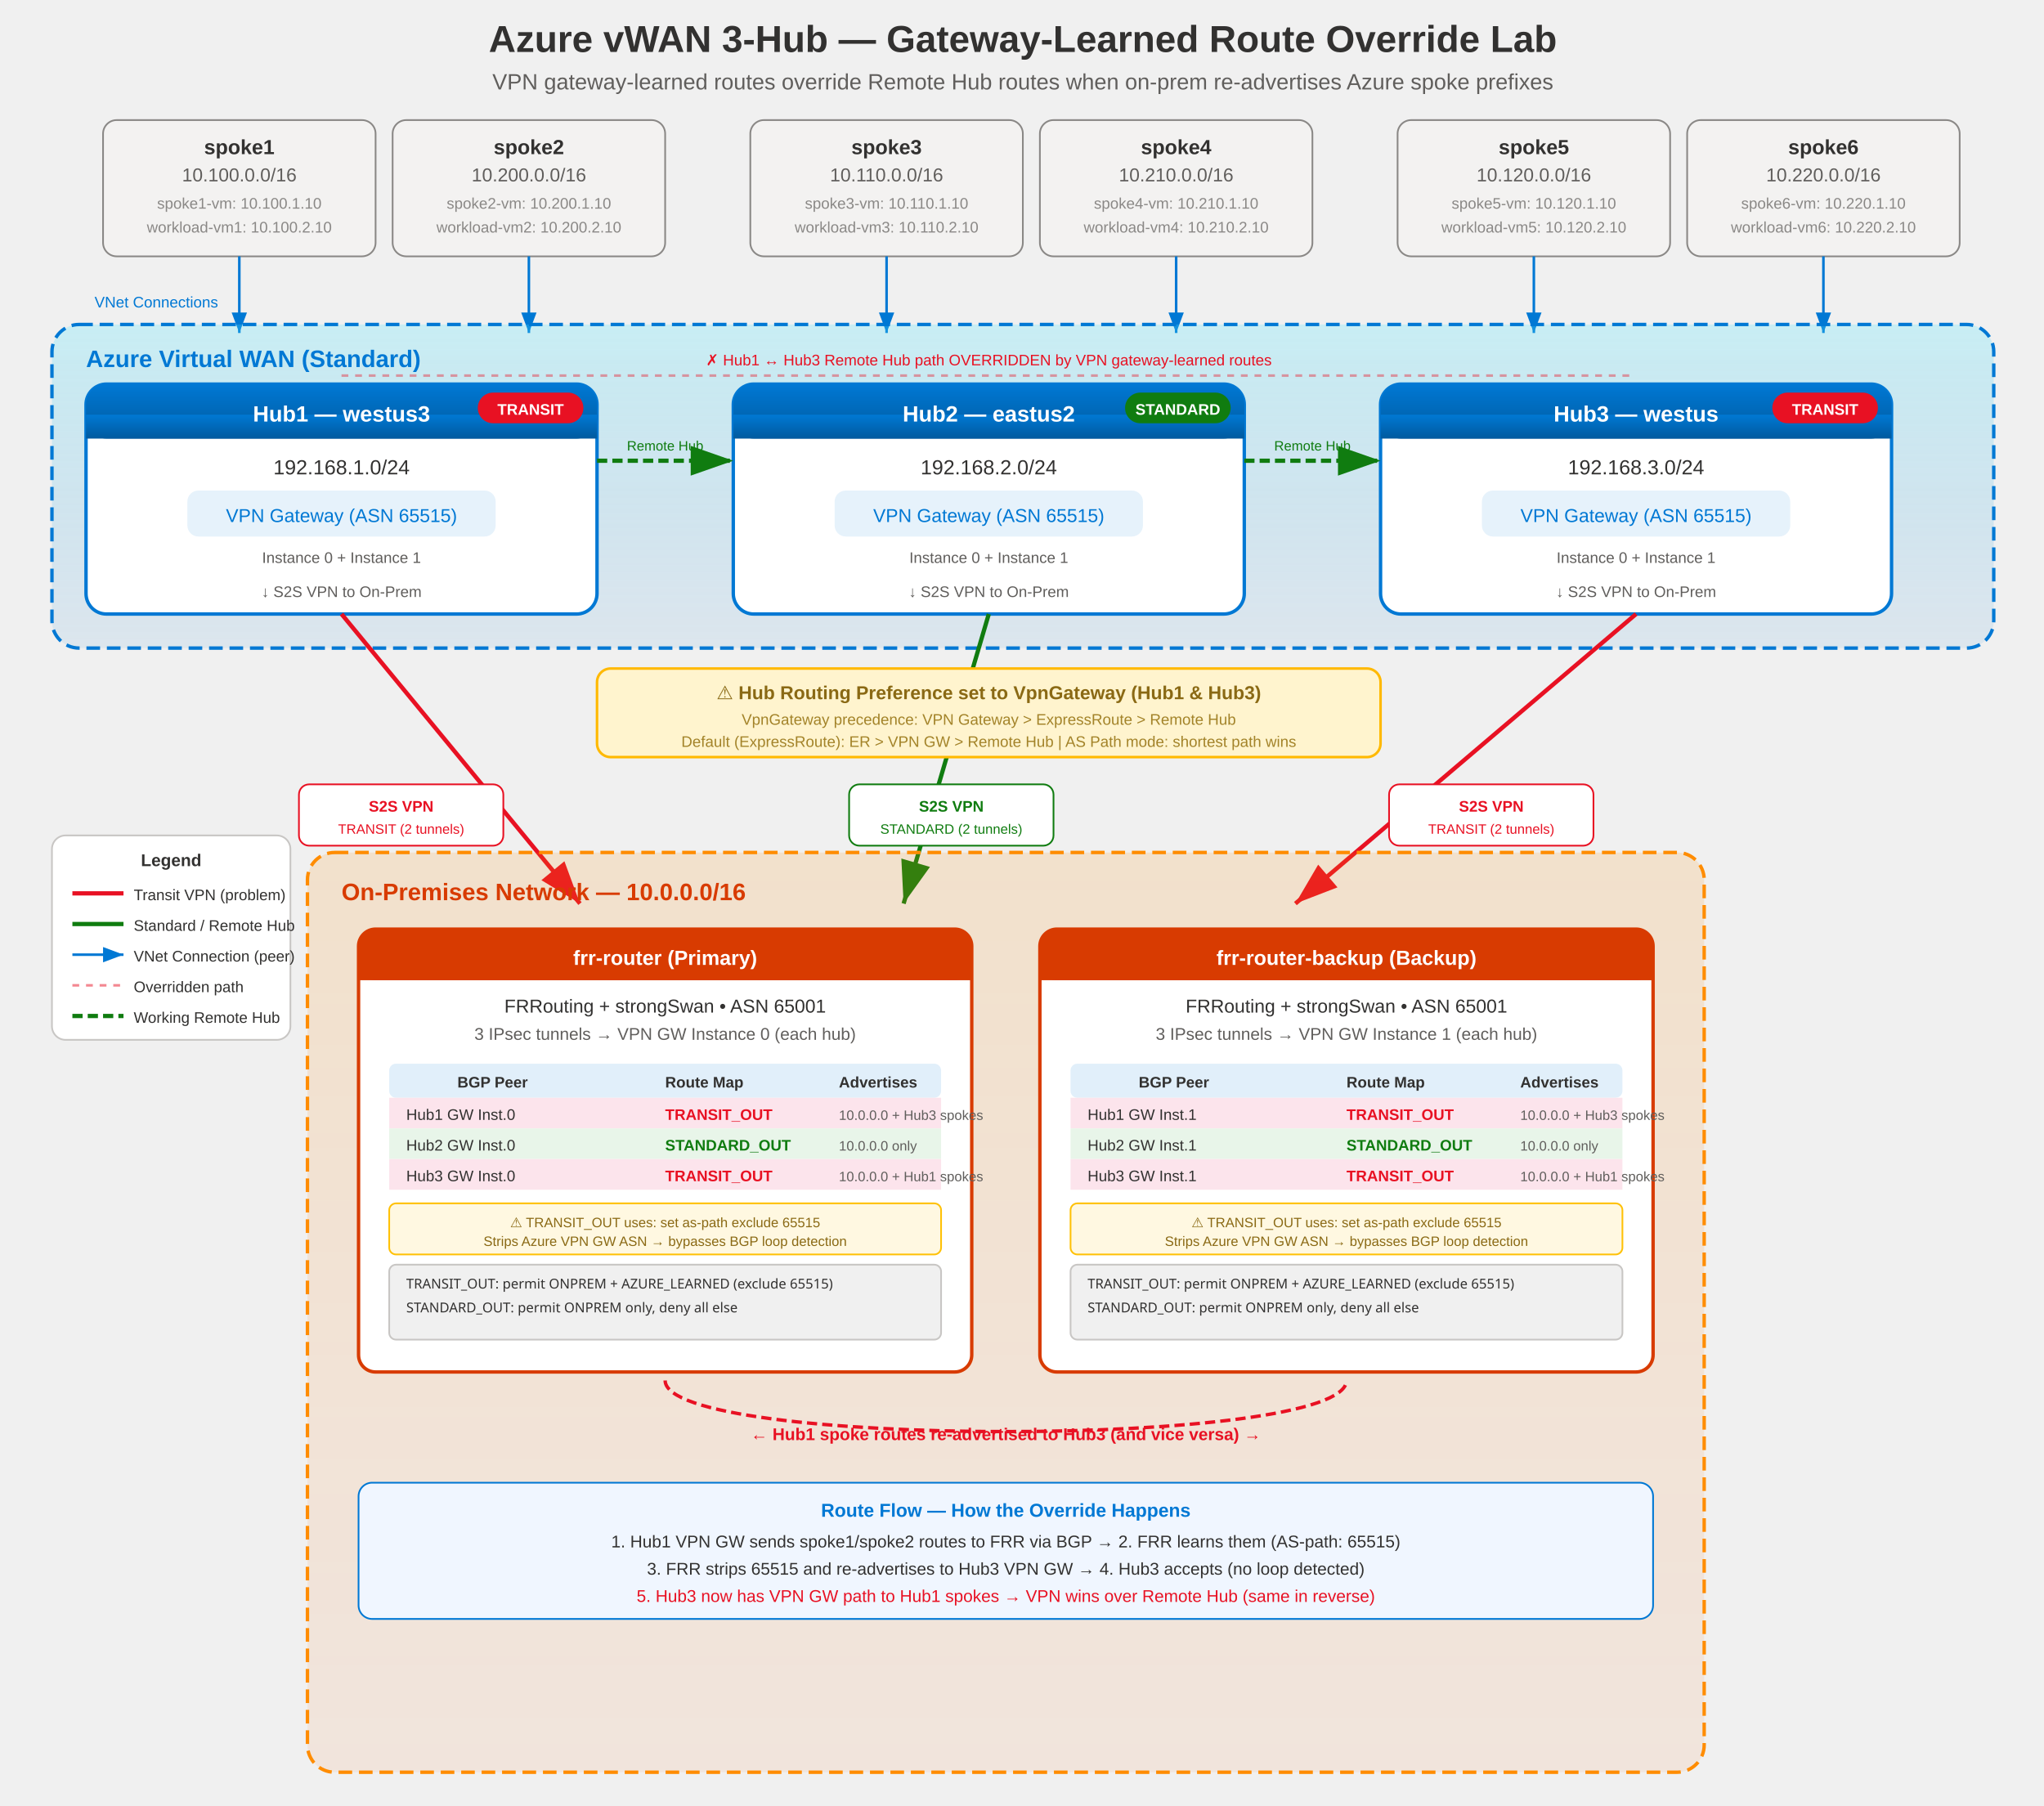
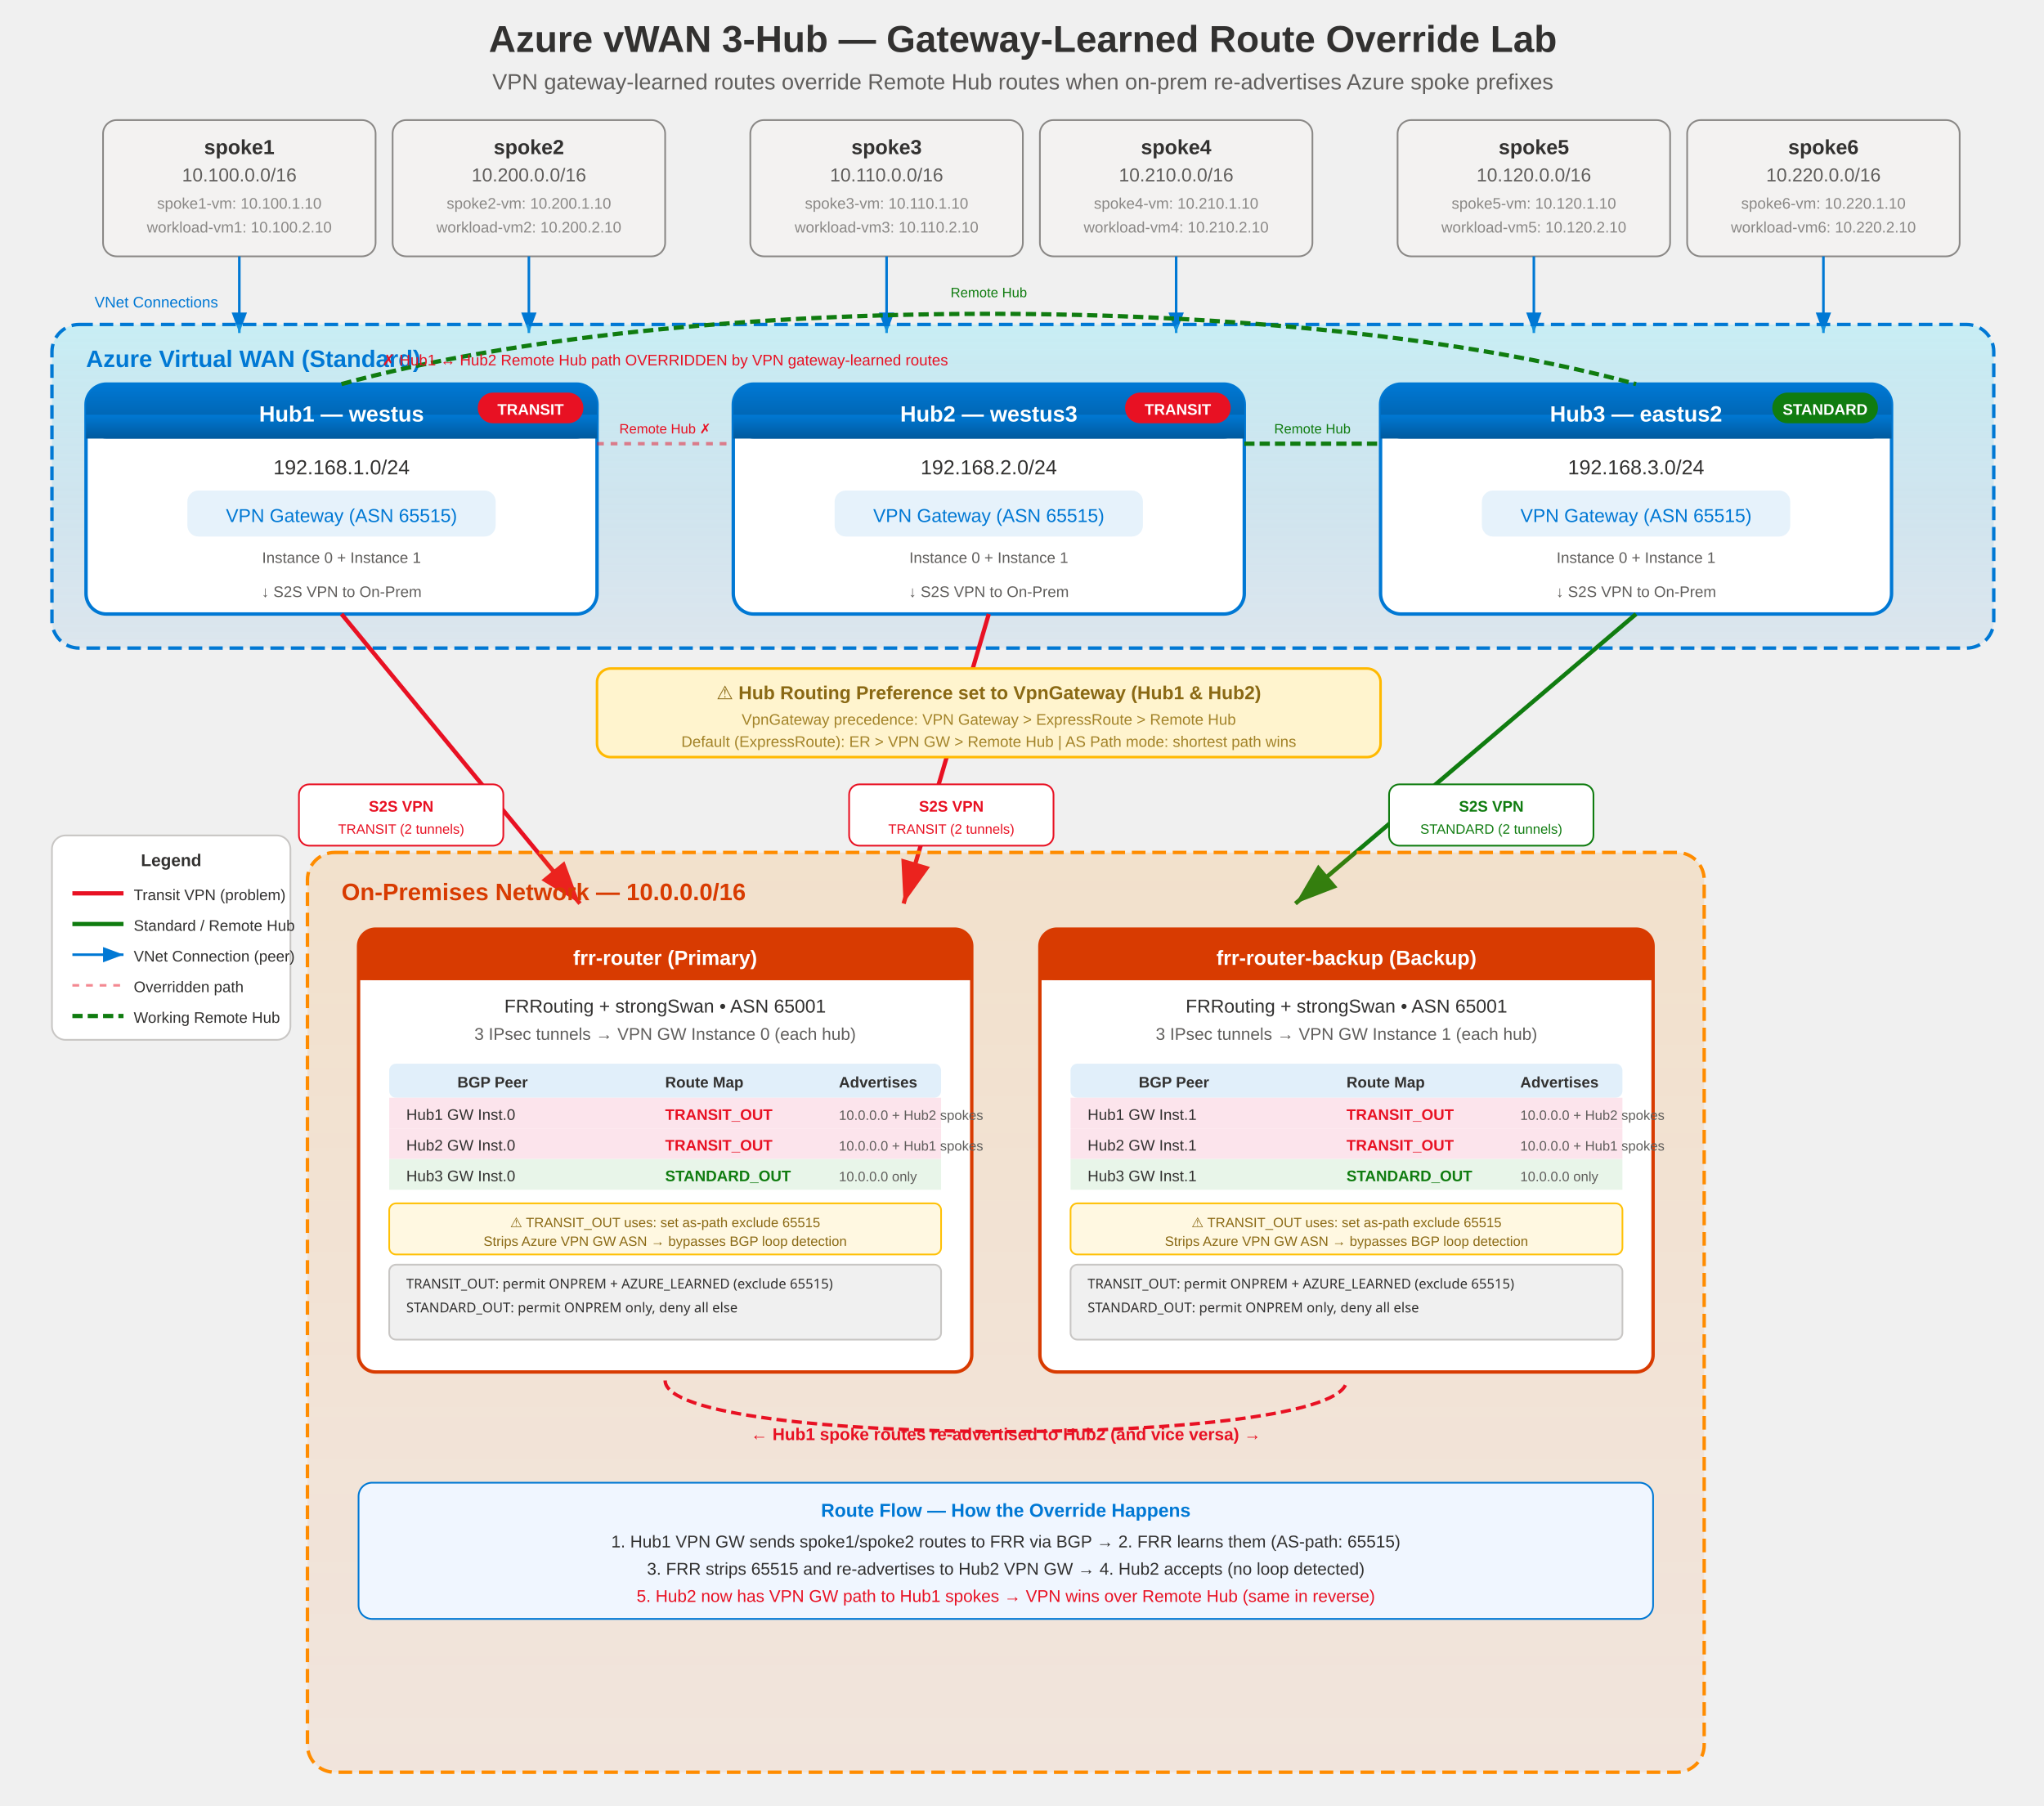
<svg xmlns="http://www.w3.org/2000/svg" version="1.1" width="1200" height="1060" viewBox="-0.5 -0.5 1200 1060" style="background-color: #ffffff;">
  <defs>
    <linearGradient id="azureBlue" x1="0%" y1="0%" x2="0%" y2="100%">
      <stop offset="0%" style="stop-color:#0078d4;stop-opacity:1" />
      <stop offset="100%" style="stop-color:#005a9e;stop-opacity:1" />
    </linearGradient>
    <linearGradient id="hubGrad" x1="0%" y1="0%" x2="0%" y2="100%">
      <stop offset="0%" style="stop-color:#50e6ff;stop-opacity:0.25" />
      <stop offset="100%" style="stop-color:#0078d4;stop-opacity:0.08" />
    </linearGradient>
    <linearGradient id="onpremGrad" x1="0%" y1="0%" x2="0%" y2="100%">
      <stop offset="0%" style="stop-color:#ff8c00;stop-opacity:0.15" />
      <stop offset="100%" style="stop-color:#ff6600;stop-opacity:0.08" />
    </linearGradient>
    <marker id="arrowTransit" markerWidth="10" markerHeight="7" refX="10" refY="3.5" orient="auto">
      <polygon points="0 0, 10 3.5, 0 7" fill="#e81123" />
    </marker>
    <marker id="arrowNormal" markerWidth="10" markerHeight="7" refX="10" refY="3.5" orient="auto">
      <polygon points="0 0, 10 3.5, 0 7" fill="#107c10" />
    </marker>
    <marker id="arrowBlue" markerWidth="8" markerHeight="6" refX="8" refY="3" orient="auto">
      <polygon points="0 0, 8 3, 0 6" fill="#0078d4" />
    </marker>
    <marker id="arrowBlueUp" markerWidth="8" markerHeight="6" refX="0" refY="3" orient="auto">
      <polygon points="8 0, 0 3, 8 6" fill="#0078d4" />
    </marker>
  </defs>
  <text x="600" y="30" text-anchor="middle" font-family="Segoe UI, Arial, sans-serif" font-size="22" font-weight="bold" fill="#323130">Azure vWAN 3-Hub — Gateway-Learned Route Override Lab</text>
  <text x="600" y="52" text-anchor="middle" font-family="Segoe UI, Arial, sans-serif" font-size="13" fill="#605e5c">VPN gateway-learned routes override Remote Hub routes when on-prem re-advertises Azure spoke prefixes</text>
  <rect x="60" y="70" width="160" height="80" rx="8" ry="8" fill="#f3f2f1" stroke="#8a8886" stroke-width="1" />
  <text x="140" y="90" text-anchor="middle" font-family="Segoe UI, Arial, sans-serif" font-size="12" font-weight="bold" fill="#323130">spoke1</text>
  <text x="140" y="106" text-anchor="middle" font-family="Segoe UI, Arial, sans-serif" font-size="11" fill="#605e5c">10.100.0.0/16</text>
  <text x="140" y="122" text-anchor="middle" font-family="Segoe UI, Arial, sans-serif" font-size="9" fill="#8a8886">spoke1-vm: 10.100.1.10</text>
  <text x="140" y="136" text-anchor="middle" font-family="Segoe UI, Arial, sans-serif" font-size="9" fill="#8a8886">workload-vm1: 10.100.2.10</text>
  <rect x="230" y="70" width="160" height="80" rx="8" ry="8" fill="#f3f2f1" stroke="#8a8886" stroke-width="1" />
  <text x="310" y="90" text-anchor="middle" font-family="Segoe UI, Arial, sans-serif" font-size="12" font-weight="bold" fill="#323130">spoke2</text>
  <text x="310" y="106" text-anchor="middle" font-family="Segoe UI, Arial, sans-serif" font-size="11" fill="#605e5c">10.200.0.0/16</text>
  <text x="310" y="122" text-anchor="middle" font-family="Segoe UI, Arial, sans-serif" font-size="9" fill="#8a8886">spoke2-vm: 10.200.1.10</text>
  <text x="310" y="136" text-anchor="middle" font-family="Segoe UI, Arial, sans-serif" font-size="9" fill="#8a8886">workload-vm2: 10.200.2.10</text>
  <rect x="440" y="70" width="160" height="80" rx="8" ry="8" fill="#f3f2f1" stroke="#8a8886" stroke-width="1" />
  <text x="520" y="90" text-anchor="middle" font-family="Segoe UI, Arial, sans-serif" font-size="12" font-weight="bold" fill="#323130">spoke3</text>
  <text x="520" y="106" text-anchor="middle" font-family="Segoe UI, Arial, sans-serif" font-size="11" fill="#605e5c">10.110.0.0/16</text>
  <text x="520" y="122" text-anchor="middle" font-family="Segoe UI, Arial, sans-serif" font-size="9" fill="#8a8886">spoke3-vm: 10.110.1.10</text>
  <text x="520" y="136" text-anchor="middle" font-family="Segoe UI, Arial, sans-serif" font-size="9" fill="#8a8886">workload-vm3: 10.110.2.10</text>
  <rect x="610" y="70" width="160" height="80" rx="8" ry="8" fill="#f3f2f1" stroke="#8a8886" stroke-width="1" />
  <text x="690" y="90" text-anchor="middle" font-family="Segoe UI, Arial, sans-serif" font-size="12" font-weight="bold" fill="#323130">spoke4</text>
  <text x="690" y="106" text-anchor="middle" font-family="Segoe UI, Arial, sans-serif" font-size="11" fill="#605e5c">10.210.0.0/16</text>
  <text x="690" y="122" text-anchor="middle" font-family="Segoe UI, Arial, sans-serif" font-size="9" fill="#8a8886">spoke4-vm: 10.210.1.10</text>
  <text x="690" y="136" text-anchor="middle" font-family="Segoe UI, Arial, sans-serif" font-size="9" fill="#8a8886">workload-vm4: 10.210.2.10</text>
  <rect x="820" y="70" width="160" height="80" rx="8" ry="8" fill="#f3f2f1" stroke="#8a8886" stroke-width="1" />
  <text x="900" y="90" text-anchor="middle" font-family="Segoe UI, Arial, sans-serif" font-size="12" font-weight="bold" fill="#323130">spoke5</text>
  <text x="900" y="106" text-anchor="middle" font-family="Segoe UI, Arial, sans-serif" font-size="11" fill="#605e5c">10.120.0.0/16</text>
  <text x="900" y="122" text-anchor="middle" font-family="Segoe UI, Arial, sans-serif" font-size="9" fill="#8a8886">spoke5-vm: 10.120.1.10</text>
  <text x="900" y="136" text-anchor="middle" font-family="Segoe UI, Arial, sans-serif" font-size="9" fill="#8a8886">workload-vm5: 10.120.2.10</text>
  <rect x="990" y="70" width="160" height="80" rx="8" ry="8" fill="#f3f2f1" stroke="#8a8886" stroke-width="1" />
  <text x="1070" y="90" text-anchor="middle" font-family="Segoe UI, Arial, sans-serif" font-size="12" font-weight="bold" fill="#323130">spoke6</text>
  <text x="1070" y="106" text-anchor="middle" font-family="Segoe UI, Arial, sans-serif" font-size="11" fill="#605e5c">10.220.0.0/16</text>
  <text x="1070" y="122" text-anchor="middle" font-family="Segoe UI, Arial, sans-serif" font-size="9" fill="#8a8886">spoke6-vm: 10.220.1.10</text>
  <text x="1070" y="136" text-anchor="middle" font-family="Segoe UI, Arial, sans-serif" font-size="9" fill="#8a8886">workload-vm6: 10.220.2.10</text>
  <line x1="140" y1="150" x2="140" y2="195" stroke="#0078d4" stroke-width="1.5" marker-end="url(#arrowBlue)" />
  <line x1="310" y1="150" x2="310" y2="195" stroke="#0078d4" stroke-width="1.5" marker-end="url(#arrowBlue)" />
  <line x1="520" y1="150" x2="520" y2="195" stroke="#0078d4" stroke-width="1.5" marker-end="url(#arrowBlue)" />
  <line x1="690" y1="150" x2="690" y2="195" stroke="#0078d4" stroke-width="1.5" marker-end="url(#arrowBlue)" />
  <line x1="900" y1="150" x2="900" y2="195" stroke="#0078d4" stroke-width="1.5" marker-end="url(#arrowBlue)" />
  <line x1="1070" y1="150" x2="1070" y2="195" stroke="#0078d4" stroke-width="1.5" marker-end="url(#arrowBlue)" />
  <text x="55" y="180" font-family="Segoe UI, Arial, sans-serif" font-size="9" fill="#0078d4">VNet Connections</text>
  <rect x="30" y="190" width="1140" height="190" rx="16" ry="16" fill="url(#hubGrad)" stroke="#0078d4" stroke-width="2" stroke-dasharray="8,4" />
  <text x="50" y="215" font-family="Segoe UI, Arial, sans-serif" font-size="14" font-weight="bold" fill="#0078d4">Azure Virtual WAN (Standard)</text>
  <rect x="50" y="225" width="300" height="135" rx="12" ry="12" fill="#ffffff" stroke="#0078d4" stroke-width="2" />
  <rect x="50" y="225" width="300" height="32" rx="12" ry="12" fill="url(#azureBlue)" />
  <rect x="50" y="243" width="300" height="14" fill="url(#azureBlue)" />
-   <text x="200" y="247" text-anchor="middle" font-family="Segoe UI, Arial, sans-serif" font-size="13" font-weight="bold" fill="#ffffff">Hub1 — westus3</text>
+   <text x="200" y="247" text-anchor="middle" font-family="Segoe UI, Arial, sans-serif" font-size="13" font-weight="bold" fill="#ffffff">Hub1 — westus</text>
  <rect x="280" y="230" width="62" height="18" rx="9" ry="9" fill="#e81123" />
  <text x="311" y="243" text-anchor="middle" font-family="Segoe UI, Arial, sans-serif" font-size="9" font-weight="bold" fill="#ffffff">TRANSIT</text>
  <text x="200" y="278" text-anchor="middle" font-family="Segoe UI, Arial, sans-serif" font-size="12" fill="#323130">192.168.1.0/24</text>
  <rect x="110" y="288" width="180" height="26" rx="6" ry="6" fill="#0078d4" opacity="0.1" stroke="#0078d4" stroke-width="1" />
  <text x="200" y="306" text-anchor="middle" font-family="Segoe UI, Arial, sans-serif" font-size="11" fill="#0078d4">VPN Gateway (ASN 65515)</text>
  <text x="200" y="330" text-anchor="middle" font-family="Segoe UI, Arial, sans-serif" font-size="9" fill="#605e5c">Instance 0 + Instance 1</text>
  <text x="200" y="350" text-anchor="middle" font-family="Segoe UI, Arial, sans-serif" font-size="9" fill="#605e5c">↓ S2S VPN to On-Prem</text>
  <rect x="430" y="225" width="300" height="135" rx="12" ry="12" fill="#ffffff" stroke="#0078d4" stroke-width="2" />
  <rect x="430" y="225" width="300" height="32" rx="12" ry="12" fill="url(#azureBlue)" />
  <rect x="430" y="243" width="300" height="14" fill="url(#azureBlue)" />
-   <text x="580" y="247" text-anchor="middle" font-family="Segoe UI, Arial, sans-serif" font-size="13" font-weight="bold" fill="#ffffff">Hub2 — eastus2</text>
-   <rect x="660" y="230" width="62" height="18" rx="9" ry="9" fill="#107c10" />
-   <text x="691" y="243" text-anchor="middle" font-family="Segoe UI, Arial, sans-serif" font-size="9" font-weight="bold" fill="#ffffff">STANDARD</text>
+   <text x="580" y="247" text-anchor="middle" font-family="Segoe UI, Arial, sans-serif" font-size="13" font-weight="bold" fill="#ffffff">Hub2 — westus3</text>
+   <rect x="660" y="230" width="62" height="18" rx="9" ry="9" fill="#e81123" />
+   <text x="691" y="243" text-anchor="middle" font-family="Segoe UI, Arial, sans-serif" font-size="9" font-weight="bold" fill="#ffffff">TRANSIT</text>
  <text x="580" y="278" text-anchor="middle" font-family="Segoe UI, Arial, sans-serif" font-size="12" fill="#323130">192.168.2.0/24</text>
  <rect x="490" y="288" width="180" height="26" rx="6" ry="6" fill="#0078d4" opacity="0.1" stroke="#0078d4" stroke-width="1" />
  <text x="580" y="306" text-anchor="middle" font-family="Segoe UI, Arial, sans-serif" font-size="11" fill="#0078d4">VPN Gateway (ASN 65515)</text>
  <text x="580" y="330" text-anchor="middle" font-family="Segoe UI, Arial, sans-serif" font-size="9" fill="#605e5c">Instance 0 + Instance 1</text>
  <text x="580" y="350" text-anchor="middle" font-family="Segoe UI, Arial, sans-serif" font-size="9" fill="#605e5c">↓ S2S VPN to On-Prem</text>
  <rect x="810" y="225" width="300" height="135" rx="12" ry="12" fill="#ffffff" stroke="#0078d4" stroke-width="2" />
  <rect x="810" y="225" width="300" height="32" rx="12" ry="12" fill="url(#azureBlue)" />
  <rect x="810" y="243" width="300" height="14" fill="url(#azureBlue)" />
-   <text x="960" y="247" text-anchor="middle" font-family="Segoe UI, Arial, sans-serif" font-size="13" font-weight="bold" fill="#ffffff">Hub3 — westus</text>
-   <rect x="1040" y="230" width="62" height="18" rx="9" ry="9" fill="#e81123" />
-   <text x="1071" y="243" text-anchor="middle" font-family="Segoe UI, Arial, sans-serif" font-size="9" font-weight="bold" fill="#ffffff">TRANSIT</text>
+   <text x="960" y="247" text-anchor="middle" font-family="Segoe UI, Arial, sans-serif" font-size="13" font-weight="bold" fill="#ffffff">Hub3 — eastus2</text>
+   <rect x="1040" y="230" width="62" height="18" rx="9" ry="9" fill="#107c10" />
+   <text x="1071" y="243" text-anchor="middle" font-family="Segoe UI, Arial, sans-serif" font-size="9" font-weight="bold" fill="#ffffff">STANDARD</text>
  <text x="960" y="278" text-anchor="middle" font-family="Segoe UI, Arial, sans-serif" font-size="12" fill="#323130">192.168.3.0/24</text>
  <rect x="870" y="288" width="180" height="26" rx="6" ry="6" fill="#0078d4" opacity="0.1" stroke="#0078d4" stroke-width="1" />
  <text x="960" y="306" text-anchor="middle" font-family="Segoe UI, Arial, sans-serif" font-size="11" fill="#0078d4">VPN Gateway (ASN 65515)</text>
  <text x="960" y="330" text-anchor="middle" font-family="Segoe UI, Arial, sans-serif" font-size="9" fill="#605e5c">Instance 0 + Instance 1</text>
  <text x="960" y="350" text-anchor="middle" font-family="Segoe UI, Arial, sans-serif" font-size="9" fill="#605e5c">↓ S2S VPN to On-Prem</text>
-   <line x1="350" y1="270" x2="430" y2="270" stroke="#107c10" stroke-width="2.5" stroke-dasharray="6,3" marker-end="url(#arrowNormal)" />
-   <text x="390" y="264" text-anchor="middle" font-family="Segoe UI, Arial, sans-serif" font-size="8" fill="#107c10">Remote Hub</text>
-   <line x1="730" y1="270" x2="810" y2="270" stroke="#107c10" stroke-width="2.5" stroke-dasharray="6,3" marker-end="url(#arrowNormal)" />
-   <text x="770" y="264" text-anchor="middle" font-family="Segoe UI, Arial, sans-serif" font-size="8" fill="#107c10">Remote Hub</text>
-   <line x1="200" y1="220" x2="960" y2="220" stroke="#e81123" stroke-width="1.5" stroke-dasharray="4,4" opacity="0.4" />
-   <text x="580" y="214" text-anchor="middle" font-family="Segoe UI, Arial, sans-serif" font-size="9" fill="#e81123">✗ Hub1 ↔ Hub3 Remote Hub path OVERRIDDEN by VPN gateway-learned routes</text>
+   <line x1="350" y1="260" x2="430" y2="260" stroke="#e81123" stroke-width="2" stroke-dasharray="4,4" opacity="0.5" />
+   <text x="390" y="254" text-anchor="middle" font-family="Segoe UI, Arial, sans-serif" font-size="8" fill="#e81123">Remote Hub ✗</text>
+   <line x1="730" y1="260" x2="810" y2="260" stroke="#107c10" stroke-width="2.5" stroke-dasharray="6,3" />
+   <text x="770" y="254" text-anchor="middle" font-family="Segoe UI, Arial, sans-serif" font-size="8" fill="#107c10">Remote Hub</text>
+   <path d="M 200 225 C 400 170, 760 170, 960 225" fill="none" stroke="#107c10" stroke-width="2.5" stroke-dasharray="6,3" />
+   <text x="580" y="174" text-anchor="middle" font-family="Segoe UI, Arial, sans-serif" font-size="8" fill="#107c10">Remote Hub</text>
+   <text x="390" y="214" text-anchor="middle" font-family="Segoe UI, Arial, sans-serif" font-size="9" fill="#e81123">✗ Hub1 ↔ Hub2 Remote Hub path OVERRIDDEN by VPN gateway-learned routes</text>
  <line x1="200" y1="360" x2="340" y2="530" stroke="#e81123" stroke-width="2.5" marker-end="url(#arrowTransit)" />
  <rect x="175" y="460" width="120" height="36" rx="6" ry="6" fill="#ffffff" stroke="#e81123" stroke-width="1" />
  <text x="235" y="476" text-anchor="middle" font-family="Segoe UI, Arial, sans-serif" font-size="9" font-weight="bold" fill="#e81123">S2S VPN</text>
  <text x="235" y="489" text-anchor="middle" font-family="Segoe UI, Arial, sans-serif" font-size="8" fill="#e81123">TRANSIT (2 tunnels)</text>
-   <line x1="580" y1="360" x2="530" y2="530" stroke="#107c10" stroke-width="2.5" marker-end="url(#arrowNormal)" />
-   <rect x="498" y="460" width="120" height="36" rx="6" ry="6" fill="#ffffff" stroke="#107c10" stroke-width="1" />
-   <text x="558" y="476" text-anchor="middle" font-family="Segoe UI, Arial, sans-serif" font-size="9" font-weight="bold" fill="#107c10">S2S VPN</text>
-   <text x="558" y="489" text-anchor="middle" font-family="Segoe UI, Arial, sans-serif" font-size="8" fill="#107c10">STANDARD (2 tunnels)</text>
-   <line x1="960" y1="360" x2="760" y2="530" stroke="#e81123" stroke-width="2.5" marker-end="url(#arrowTransit)" />
-   <rect x="815" y="460" width="120" height="36" rx="6" ry="6" fill="#ffffff" stroke="#e81123" stroke-width="1" />
-   <text x="875" y="476" text-anchor="middle" font-family="Segoe UI, Arial, sans-serif" font-size="9" font-weight="bold" fill="#e81123">S2S VPN</text>
-   <text x="875" y="489" text-anchor="middle" font-family="Segoe UI, Arial, sans-serif" font-size="8" fill="#e81123">TRANSIT (2 tunnels)</text>
+   <line x1="580" y1="360" x2="530" y2="530" stroke="#e81123" stroke-width="2.5" marker-end="url(#arrowTransit)" />
+   <rect x="498" y="460" width="120" height="36" rx="6" ry="6" fill="#ffffff" stroke="#e81123" stroke-width="1" />
+   <text x="558" y="476" text-anchor="middle" font-family="Segoe UI, Arial, sans-serif" font-size="9" font-weight="bold" fill="#e81123">S2S VPN</text>
+   <text x="558" y="489" text-anchor="middle" font-family="Segoe UI, Arial, sans-serif" font-size="8" fill="#e81123">TRANSIT (2 tunnels)</text>
+   <line x1="960" y1="360" x2="760" y2="530" stroke="#107c10" stroke-width="2.5" marker-end="url(#arrowNormal)" />
+   <rect x="815" y="460" width="120" height="36" rx="6" ry="6" fill="#ffffff" stroke="#107c10" stroke-width="1" />
+   <text x="875" y="476" text-anchor="middle" font-family="Segoe UI, Arial, sans-serif" font-size="9" font-weight="bold" fill="#107c10">S2S VPN</text>
+   <text x="875" y="489" text-anchor="middle" font-family="Segoe UI, Arial, sans-serif" font-size="8" fill="#107c10">STANDARD (2 tunnels)</text>
  <rect x="350" y="392" width="460" height="52" rx="8" ry="8" fill="#fff4ce" stroke="#ffb900" stroke-width="1.5" />
-   <text x="580" y="410" text-anchor="middle" font-family="Segoe UI, Arial, sans-serif" font-size="11" font-weight="bold" fill="#8a6914">⚠ Hub Routing Preference set to VpnGateway (Hub1 &amp; Hub3)</text>
+   <text x="580" y="410" text-anchor="middle" font-family="Segoe UI, Arial, sans-serif" font-size="11" font-weight="bold" fill="#8a6914">⚠ Hub Routing Preference set to VpnGateway (Hub1 &amp; Hub2)</text>
  <text x="580" y="425" text-anchor="middle" font-family="Segoe UI, Arial, sans-serif" font-size="9" fill="#a38329">VpnGateway precedence: VPN Gateway &gt; ExpressRoute &gt; Remote Hub</text>
  <text x="580" y="438" text-anchor="middle" font-family="Segoe UI, Arial, sans-serif" font-size="9" fill="#a38329">Default (ExpressRoute): ER &gt; VPN GW &gt; Remote Hub  |  AS Path mode: shortest path wins</text>
  <rect x="180" y="500" width="820" height="540" rx="16" ry="16" fill="url(#onpremGrad)" stroke="#ff8c00" stroke-width="2" stroke-dasharray="8,4" />
  <text x="200" y="528" font-family="Segoe UI, Arial, sans-serif" font-size="14" font-weight="bold" fill="#d83b01">On-Premises Network — 10.0.0.0/16</text>
  <rect x="210" y="545" width="360" height="260" rx="10" ry="10" fill="#ffffff" stroke="#d83b01" stroke-width="2" />
  <rect x="210" y="545" width="360" height="30" rx="10" ry="10" fill="#d83b01" />
  <rect x="210" y="561" width="360" height="14" fill="#d83b01" />
  <text x="390" y="566" text-anchor="middle" font-family="Segoe UI, Arial, sans-serif" font-size="12" font-weight="bold" fill="#ffffff">frr-router (Primary)</text>
  <text x="390" y="594" text-anchor="middle" font-family="Segoe UI, Arial, sans-serif" font-size="11" fill="#323130">FRRouting + strongSwan  •  ASN 65001</text>
  <text x="390" y="610" text-anchor="middle" font-family="Segoe UI, Arial, sans-serif" font-size="10" fill="#605e5c">3 IPsec tunnels → VPN GW Instance 0 (each hub)</text>
  <rect x="228" y="624" width="324" height="20" rx="4" ry="4" fill="#0078d4" opacity="0.12" />
  <text x="268" y="638" font-family="Segoe UI, Arial, sans-serif" font-size="9" font-weight="bold" fill="#323130">BGP Peer</text>
  <text x="390" y="638" font-family="Segoe UI, Arial, sans-serif" font-size="9" font-weight="bold" fill="#323130">Route Map</text>
  <text x="492" y="638" font-family="Segoe UI, Arial, sans-serif" font-size="9" font-weight="bold" fill="#323130">Advertises</text>
  <rect x="228" y="644" width="324" height="18" fill="#fce4ec" />
  <text x="238" y="657" font-family="Segoe UI, Arial, sans-serif" font-size="9" fill="#323130">Hub1 GW Inst.0</text>
  <text x="390" y="657" font-family="Segoe UI, Arial, sans-serif" font-size="9" font-weight="bold" fill="#e81123">TRANSIT_OUT</text>
-   <text x="492" y="657" font-family="Segoe UI, Arial, sans-serif" font-size="8" fill="#605e5c">10.0.0.0 + Hub3 spokes</text>
-   <rect x="228" y="662" width="324" height="18" fill="#e8f5e9" />
+   <text x="492" y="657" font-family="Segoe UI, Arial, sans-serif" font-size="8" fill="#605e5c">10.0.0.0 + Hub2 spokes</text>
+   <rect x="228" y="662" width="324" height="18" fill="#fce4ec" />
  <text x="238" y="675" font-family="Segoe UI, Arial, sans-serif" font-size="9" fill="#323130">Hub2 GW Inst.0</text>
-   <text x="390" y="675" font-family="Segoe UI, Arial, sans-serif" font-size="9" font-weight="bold" fill="#107c10">STANDARD_OUT</text>
-   <text x="492" y="675" font-family="Segoe UI, Arial, sans-serif" font-size="8" fill="#605e5c">10.0.0.0 only</text>
-   <rect x="228" y="680" width="324" height="18" fill="#fce4ec" />
+   <text x="390" y="675" font-family="Segoe UI, Arial, sans-serif" font-size="9" font-weight="bold" fill="#e81123">TRANSIT_OUT</text>
+   <text x="492" y="675" font-family="Segoe UI, Arial, sans-serif" font-size="8" fill="#605e5c">10.0.0.0 + Hub1 spokes</text>
+   <rect x="228" y="680" width="324" height="18" fill="#e8f5e9" />
  <text x="238" y="693" font-family="Segoe UI, Arial, sans-serif" font-size="9" fill="#323130">Hub3 GW Inst.0</text>
-   <text x="390" y="693" font-family="Segoe UI, Arial, sans-serif" font-size="9" font-weight="bold" fill="#e81123">TRANSIT_OUT</text>
-   <text x="492" y="693" font-family="Segoe UI, Arial, sans-serif" font-size="8" fill="#605e5c">10.0.0.0 + Hub1 spokes</text>
+   <text x="390" y="693" font-family="Segoe UI, Arial, sans-serif" font-size="9" font-weight="bold" fill="#107c10">STANDARD_OUT</text>
+   <text x="492" y="693" font-family="Segoe UI, Arial, sans-serif" font-size="8" fill="#605e5c">10.0.0.0 only</text>
  <rect x="228" y="706" width="324" height="30" rx="4" ry="4" fill="#fff8e1" stroke="#ffc107" stroke-width="1" />
  <text x="390" y="720" text-anchor="middle" font-family="Segoe UI, Arial, sans-serif" font-size="8" fill="#8a6914">⚠ TRANSIT_OUT uses: set as-path exclude 65515</text>
  <text x="390" y="731" text-anchor="middle" font-family="Segoe UI, Arial, sans-serif" font-size="8" fill="#8a6914">Strips Azure VPN GW ASN → bypasses BGP loop detection</text>
  <rect x="228" y="742" width="324" height="44" rx="4" ry="4" fill="#f0f0f0" stroke="#c8c6c4" stroke-width="1" />
  <text x="238" y="756" font-family="Segoe UI, Consolas, monospace" font-size="8" fill="#323130">TRANSIT_OUT:  permit ONPREM + AZURE_LEARNED (exclude 65515)</text>
  <text x="238" y="770" font-family="Segoe UI, Consolas, monospace" font-size="8" fill="#323130">STANDARD_OUT: permit ONPREM only, deny all else</text>
  <rect x="610" y="545" width="360" height="260" rx="10" ry="10" fill="#ffffff" stroke="#d83b01" stroke-width="2" />
  <rect x="610" y="545" width="360" height="30" rx="10" ry="10" fill="#d83b01" />
  <rect x="610" y="561" width="360" height="14" fill="#d83b01" />
  <text x="790" y="566" text-anchor="middle" font-family="Segoe UI, Arial, sans-serif" font-size="12" font-weight="bold" fill="#ffffff">frr-router-backup (Backup)</text>
  <text x="790" y="594" text-anchor="middle" font-family="Segoe UI, Arial, sans-serif" font-size="11" fill="#323130">FRRouting + strongSwan  •  ASN 65001</text>
  <text x="790" y="610" text-anchor="middle" font-family="Segoe UI, Arial, sans-serif" font-size="10" fill="#605e5c">3 IPsec tunnels → VPN GW Instance 1 (each hub)</text>
  <rect x="628" y="624" width="324" height="20" rx="4" ry="4" fill="#0078d4" opacity="0.12" />
  <text x="668" y="638" font-family="Segoe UI, Arial, sans-serif" font-size="9" font-weight="bold" fill="#323130">BGP Peer</text>
  <text x="790" y="638" font-family="Segoe UI, Arial, sans-serif" font-size="9" font-weight="bold" fill="#323130">Route Map</text>
  <text x="892" y="638" font-family="Segoe UI, Arial, sans-serif" font-size="9" font-weight="bold" fill="#323130">Advertises</text>
  <rect x="628" y="644" width="324" height="18" fill="#fce4ec" />
  <text x="638" y="657" font-family="Segoe UI, Arial, sans-serif" font-size="9" fill="#323130">Hub1 GW Inst.1</text>
  <text x="790" y="657" font-family="Segoe UI, Arial, sans-serif" font-size="9" font-weight="bold" fill="#e81123">TRANSIT_OUT</text>
-   <text x="892" y="657" font-family="Segoe UI, Arial, sans-serif" font-size="8" fill="#605e5c">10.0.0.0 + Hub3 spokes</text>
-   <rect x="628" y="662" width="324" height="18" fill="#e8f5e9" />
+   <text x="892" y="657" font-family="Segoe UI, Arial, sans-serif" font-size="8" fill="#605e5c">10.0.0.0 + Hub2 spokes</text>
+   <rect x="628" y="662" width="324" height="18" fill="#fce4ec" />
  <text x="638" y="675" font-family="Segoe UI, Arial, sans-serif" font-size="9" fill="#323130">Hub2 GW Inst.1</text>
-   <text x="790" y="675" font-family="Segoe UI, Arial, sans-serif" font-size="9" font-weight="bold" fill="#107c10">STANDARD_OUT</text>
-   <text x="892" y="675" font-family="Segoe UI, Arial, sans-serif" font-size="8" fill="#605e5c">10.0.0.0 only</text>
-   <rect x="628" y="680" width="324" height="18" fill="#fce4ec" />
+   <text x="790" y="675" font-family="Segoe UI, Arial, sans-serif" font-size="9" font-weight="bold" fill="#e81123">TRANSIT_OUT</text>
+   <text x="892" y="675" font-family="Segoe UI, Arial, sans-serif" font-size="8" fill="#605e5c">10.0.0.0 + Hub1 spokes</text>
+   <rect x="628" y="680" width="324" height="18" fill="#e8f5e9" />
  <text x="638" y="693" font-family="Segoe UI, Arial, sans-serif" font-size="9" fill="#323130">Hub3 GW Inst.1</text>
-   <text x="790" y="693" font-family="Segoe UI, Arial, sans-serif" font-size="9" font-weight="bold" fill="#e81123">TRANSIT_OUT</text>
-   <text x="892" y="693" font-family="Segoe UI, Arial, sans-serif" font-size="8" fill="#605e5c">10.0.0.0 + Hub1 spokes</text>
+   <text x="790" y="693" font-family="Segoe UI, Arial, sans-serif" font-size="9" font-weight="bold" fill="#107c10">STANDARD_OUT</text>
+   <text x="892" y="693" font-family="Segoe UI, Arial, sans-serif" font-size="8" fill="#605e5c">10.0.0.0 only</text>
  <rect x="628" y="706" width="324" height="30" rx="4" ry="4" fill="#fff8e1" stroke="#ffc107" stroke-width="1" />
  <text x="790" y="720" text-anchor="middle" font-family="Segoe UI, Arial, sans-serif" font-size="8" fill="#8a6914">⚠ TRANSIT_OUT uses: set as-path exclude 65515</text>
  <text x="790" y="731" text-anchor="middle" font-family="Segoe UI, Arial, sans-serif" font-size="8" fill="#8a6914">Strips Azure VPN GW ASN → bypasses BGP loop detection</text>
  <rect x="628" y="742" width="324" height="44" rx="4" ry="4" fill="#f0f0f0" stroke="#c8c6c4" stroke-width="1" />
  <text x="638" y="756" font-family="Segoe UI, Consolas, monospace" font-size="8" fill="#323130">TRANSIT_OUT:  permit ONPREM + AZURE_LEARNED (exclude 65515)</text>
  <text x="638" y="770" font-family="Segoe UI, Consolas, monospace" font-size="8" fill="#323130">STANDARD_OUT: permit ONPREM only, deny all else</text>
  <path d="M 390 810 C 390 850, 790 850, 790 810" fill="none" stroke="#e81123" stroke-width="2" stroke-dasharray="6,3" />
-   <text x="590" y="845" text-anchor="middle" font-family="Segoe UI, Arial, sans-serif" font-size="10" font-weight="bold" fill="#e81123">← Hub1 spoke routes re-advertised to Hub3 (and vice versa) →</text>
+   <text x="590" y="845" text-anchor="middle" font-family="Segoe UI, Arial, sans-serif" font-size="10" font-weight="bold" fill="#e81123">← Hub1 spoke routes re-advertised to Hub2 (and vice versa) →</text>
  <rect x="210" y="870" width="760" height="80" rx="8" ry="8" fill="#f0f6ff" stroke="#0078d4" stroke-width="1" />
  <text x="590" y="890" text-anchor="middle" font-family="Segoe UI, Arial, sans-serif" font-size="11" font-weight="bold" fill="#0078d4">Route Flow — How the Override Happens</text>
  <text x="590" y="908" text-anchor="middle" font-family="Segoe UI, Arial, sans-serif" font-size="10" fill="#323130">1. Hub1 VPN GW sends spoke1/spoke2 routes to FRR via BGP  →  2. FRR learns them (AS-path: 65515)</text>
-   <text x="590" y="924" text-anchor="middle" font-family="Segoe UI, Arial, sans-serif" font-size="10" fill="#323130">3. FRR strips 65515 and re-advertises to Hub3 VPN GW  →  4. Hub3 accepts (no loop detected)</text>
-   <text x="590" y="940" text-anchor="middle" font-family="Segoe UI, Arial, sans-serif" font-size="10" fill="#e81123">5. Hub3 now has VPN GW path to Hub1 spokes → VPN wins over Remote Hub (same in reverse)</text>
+   <text x="590" y="924" text-anchor="middle" font-family="Segoe UI, Arial, sans-serif" font-size="10" fill="#323130">3. FRR strips 65515 and re-advertises to Hub2 VPN GW  →  4. Hub2 accepts (no loop detected)</text>
+   <text x="590" y="940" text-anchor="middle" font-family="Segoe UI, Arial, sans-serif" font-size="10" fill="#e81123">5. Hub2 now has VPN GW path to Hub1 spokes → VPN wins over Remote Hub (same in reverse)</text>
  <rect x="30" y="490" width="140" height="120" rx="8" ry="8" fill="#ffffff" stroke="#c8c6c4" stroke-width="1" />
  <text x="100" y="508" text-anchor="middle" font-family="Segoe UI, Arial, sans-serif" font-size="10" font-weight="bold" fill="#323130">Legend</text>
  <line x1="42" y1="524" x2="72" y2="524" stroke="#e81123" stroke-width="2.5" />
  <text x="78" y="528" font-family="Segoe UI, Arial, sans-serif" font-size="9" fill="#323130">Transit VPN (problem)</text>
  <line x1="42" y1="542" x2="72" y2="542" stroke="#107c10" stroke-width="2.5" />
  <text x="78" y="546" font-family="Segoe UI, Arial, sans-serif" font-size="9" fill="#323130">Standard / Remote Hub</text>
  <line x1="42" y1="560" x2="72" y2="560" stroke="#0078d4" stroke-width="1.5" marker-end="url(#arrowBlue)" />
  <text x="78" y="564" font-family="Segoe UI, Arial, sans-serif" font-size="9" fill="#323130">VNet Connection (peer)</text>
  <line x1="42" y1="578" x2="72" y2="578" stroke="#e81123" stroke-width="1.5" stroke-dasharray="4,4" opacity="0.5" />
  <text x="78" y="582" font-family="Segoe UI, Arial, sans-serif" font-size="9" fill="#323130">Overridden path</text>
  <line x1="42" y1="596" x2="72" y2="596" stroke="#107c10" stroke-width="2.5" stroke-dasharray="6,3" />
  <text x="78" y="600" font-family="Segoe UI, Arial, sans-serif" font-size="9" fill="#323130">Working Remote Hub</text>
</svg>
